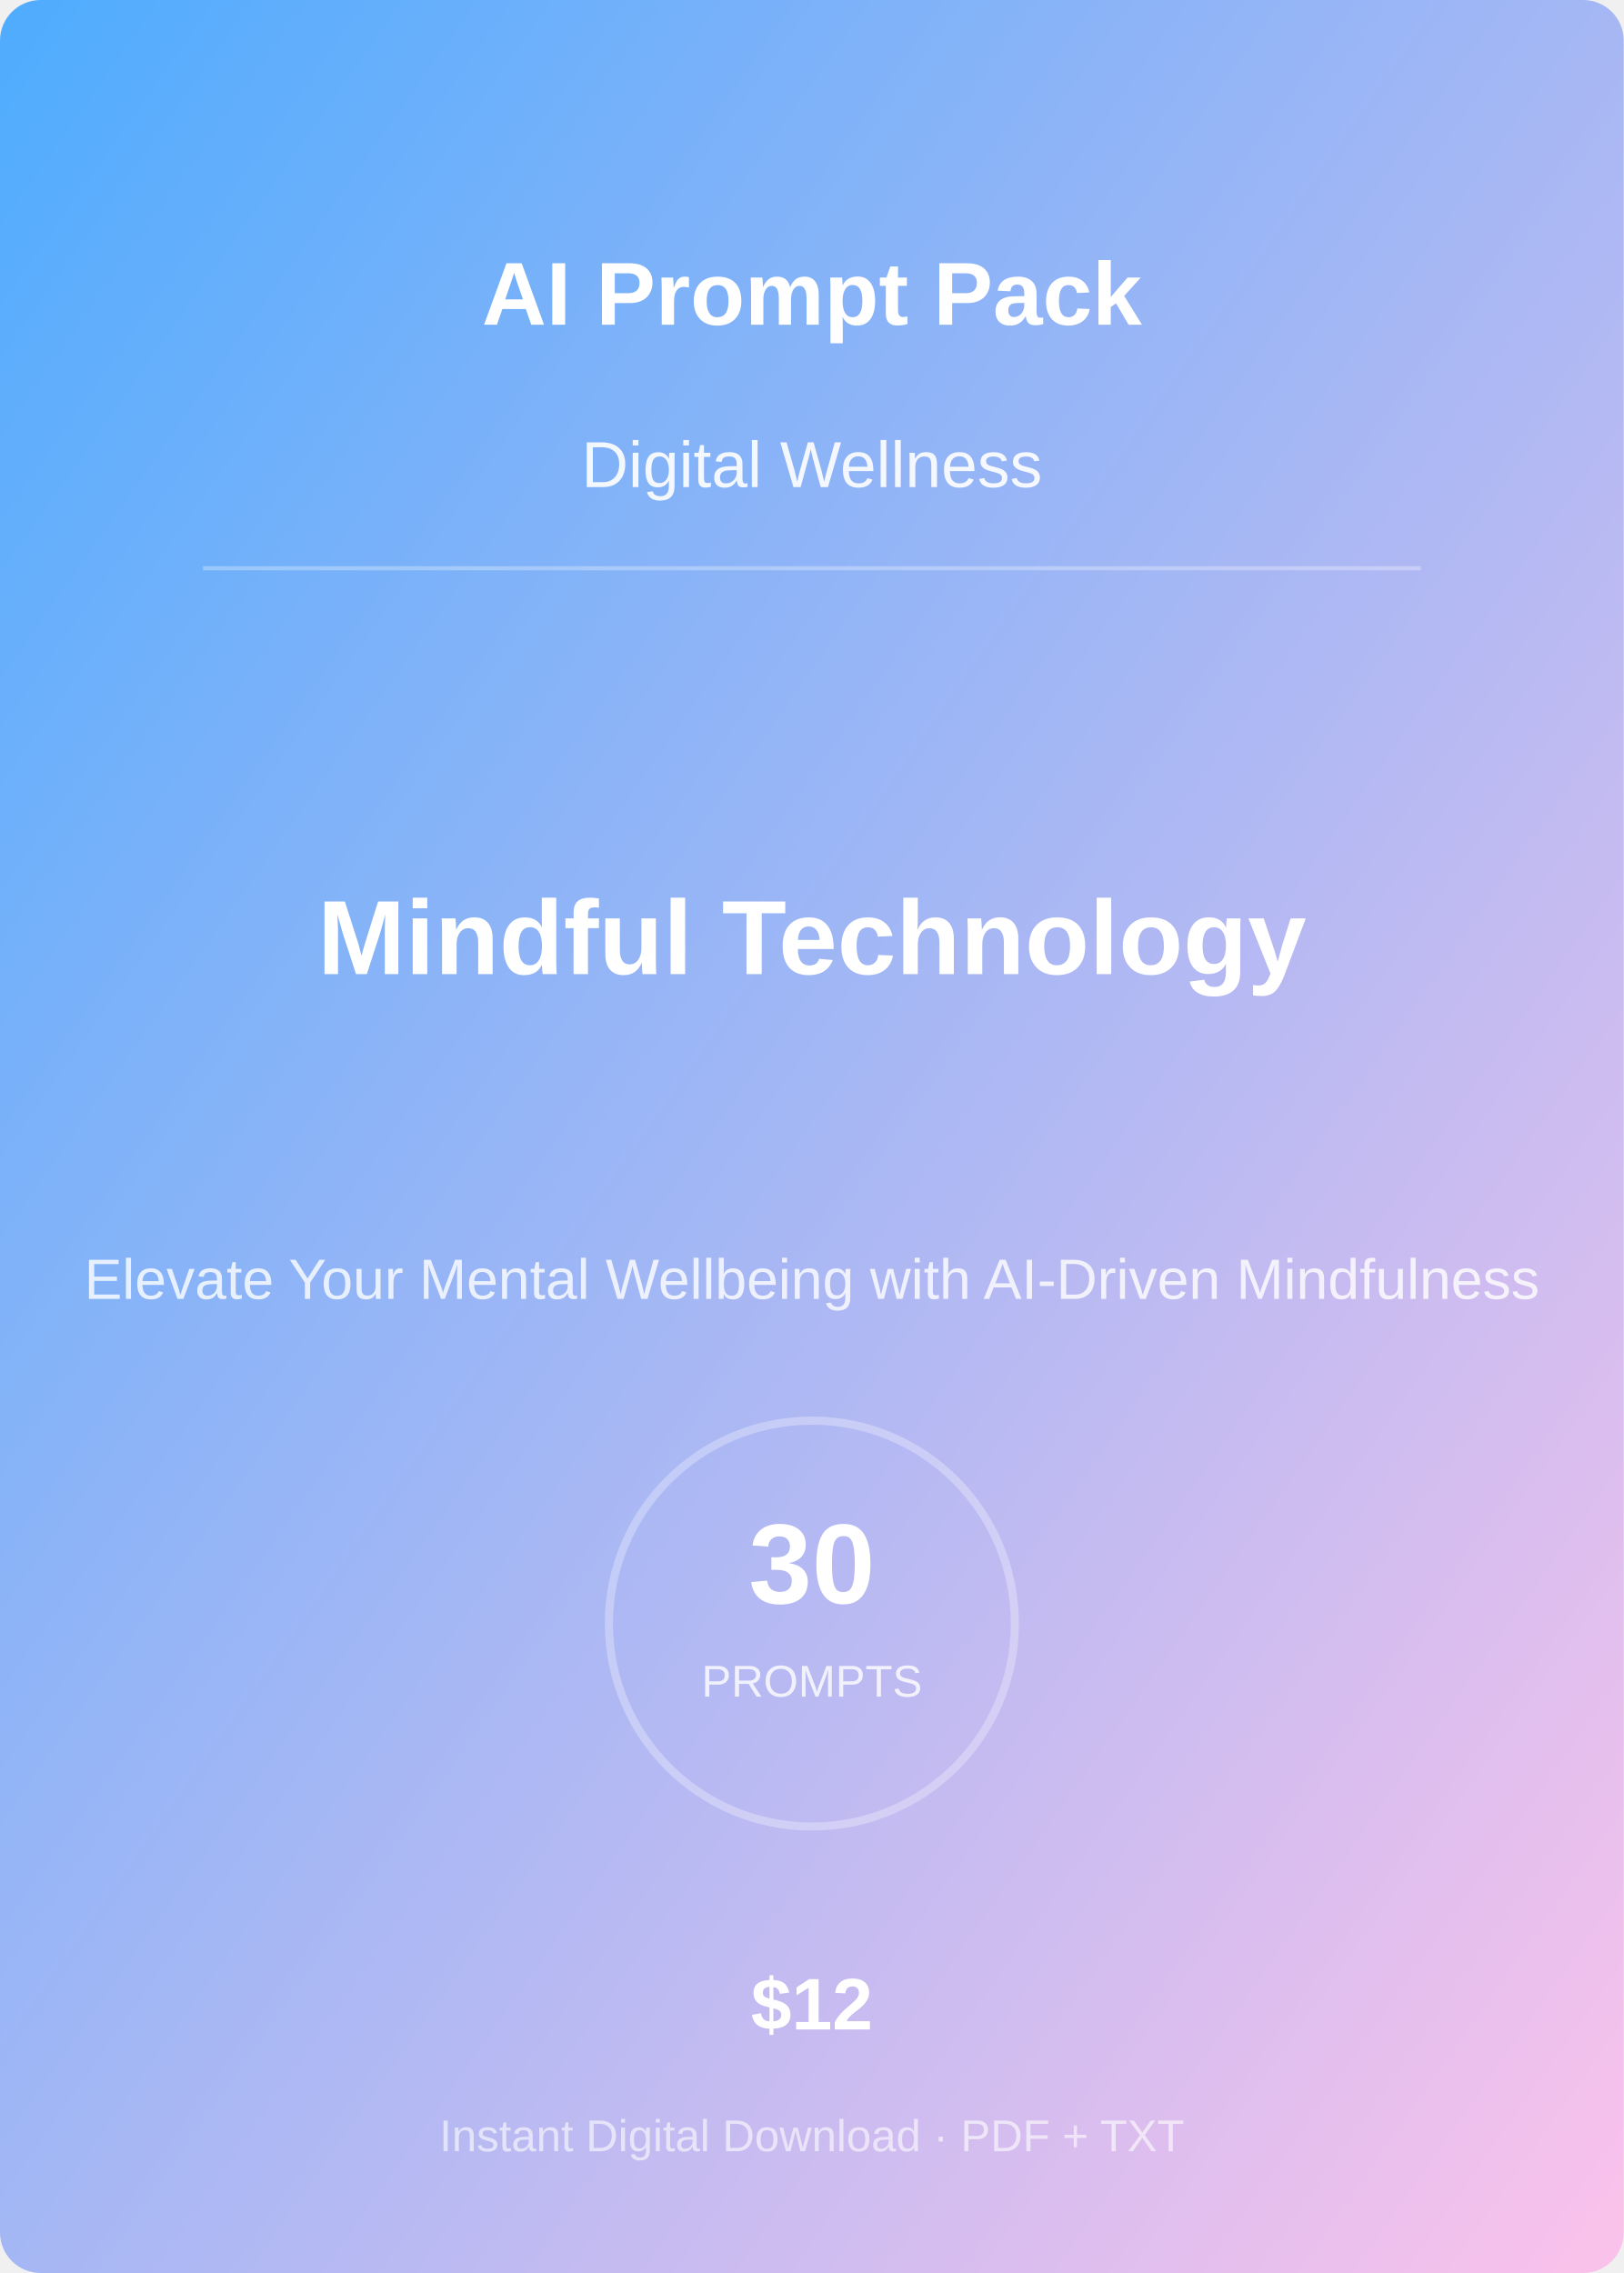
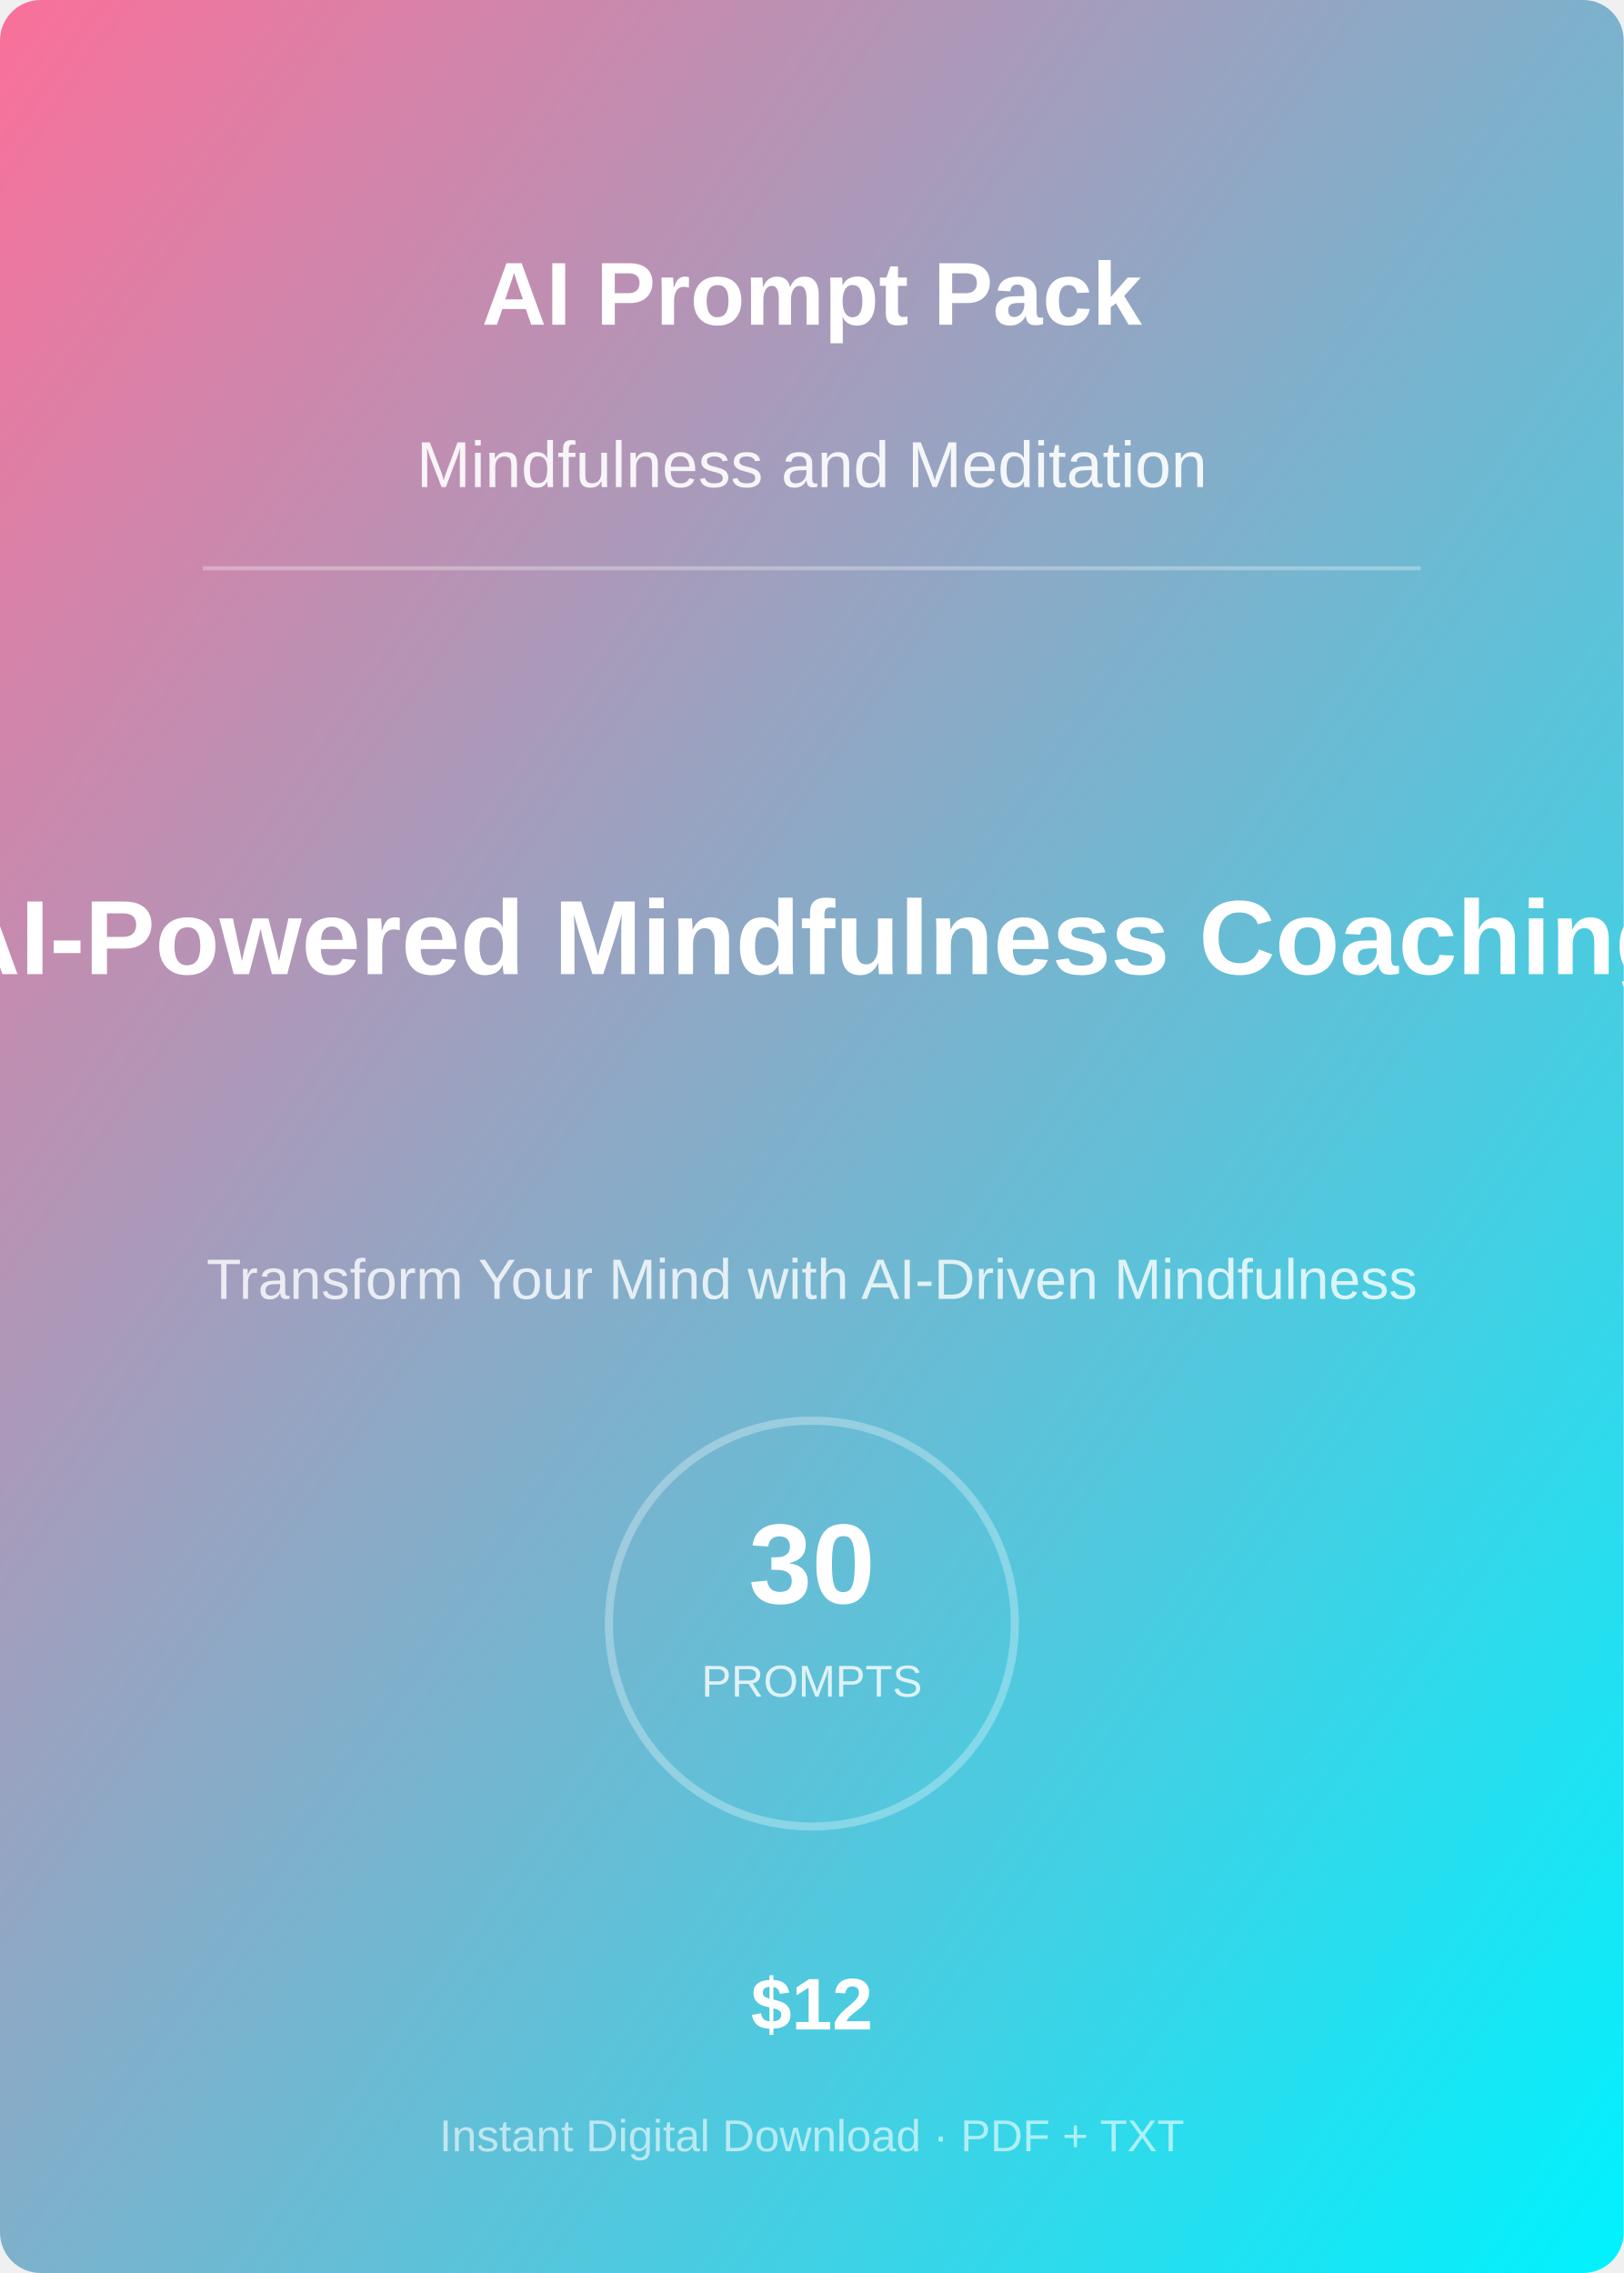
<svg xmlns="http://www.w3.org/2000/svg" viewBox="0 0 400 560">
  <defs>
    <linearGradient id="bg" x1="0%" y1="0%" x2="100%" y2="100%">
-       <stop offset="0%" style="stop-color:#4facfe" />
-       <stop offset="100%" style="stop-color:#fbc2eb" />
+       <stop offset="0%" style="stop-color:#fa709a" />
+       <stop offset="100%" style="stop-color:#00f2fe" />
    </linearGradient>
  </defs>
  <rect width="400" height="560" fill="url(#bg)" rx="10" />
  <text x="200" y="80" text-anchor="middle" font-family="Arial,sans-serif" font-size="22" font-weight="bold" fill="#fff">AI Prompt Pack</text>
-   <text x="200" y="120" text-anchor="middle" font-family="Arial,sans-serif" font-size="16" fill="#fff" opacity="0.9">Digital Wellness</text>
+   <text x="200" y="120" text-anchor="middle" font-family="Arial,sans-serif" font-size="16" fill="#fff" opacity="0.9">Mindfulness and Meditation</text>
  <line x1="50" y1="140" x2="350" y2="140" stroke="#fff" stroke-width="1" opacity="0.3" />
-   <text x="200" y="240" text-anchor="middle" font-family="Arial,sans-serif" font-size="26" font-weight="bold" fill="#fff">Mindful Technology</text>
-   <text x="200" y="320" text-anchor="middle" font-family="Arial,sans-serif" font-size="14" fill="#fff" opacity="0.8">Elevate Your Mental Wellbeing with AI-Driven Mindfulness</text>
+   <text x="200" y="240" text-anchor="middle" font-family="Arial,sans-serif" font-size="26" font-weight="bold" fill="#fff">AI-Powered Mindfulness Coaching</text>
+   <text x="200" y="320" text-anchor="middle" font-family="Arial,sans-serif" font-size="14" fill="#fff" opacity="0.8">Transform Your Mind with AI-Driven Mindfulness</text>
  <circle cx="200" cy="400" r="50" fill="none" stroke="#fff" stroke-width="2" opacity="0.3" />
  <text x="200" y="395" text-anchor="middle" font-family="Arial,sans-serif" font-size="28" font-weight="bold" fill="#fff">30</text>
  <text x="200" y="418" text-anchor="middle" font-family="Arial,sans-serif" font-size="11" fill="#fff" opacity="0.8">PROMPTS</text>
  <text x="200" y="500" text-anchor="middle" font-family="Arial,sans-serif" font-size="18" font-weight="bold" fill="#fff">$12</text>
  <text x="200" y="530" text-anchor="middle" font-family="Arial,sans-serif" font-size="11" fill="#fff" opacity="0.6">Instant Digital Download · PDF + TXT</text>
</svg>
